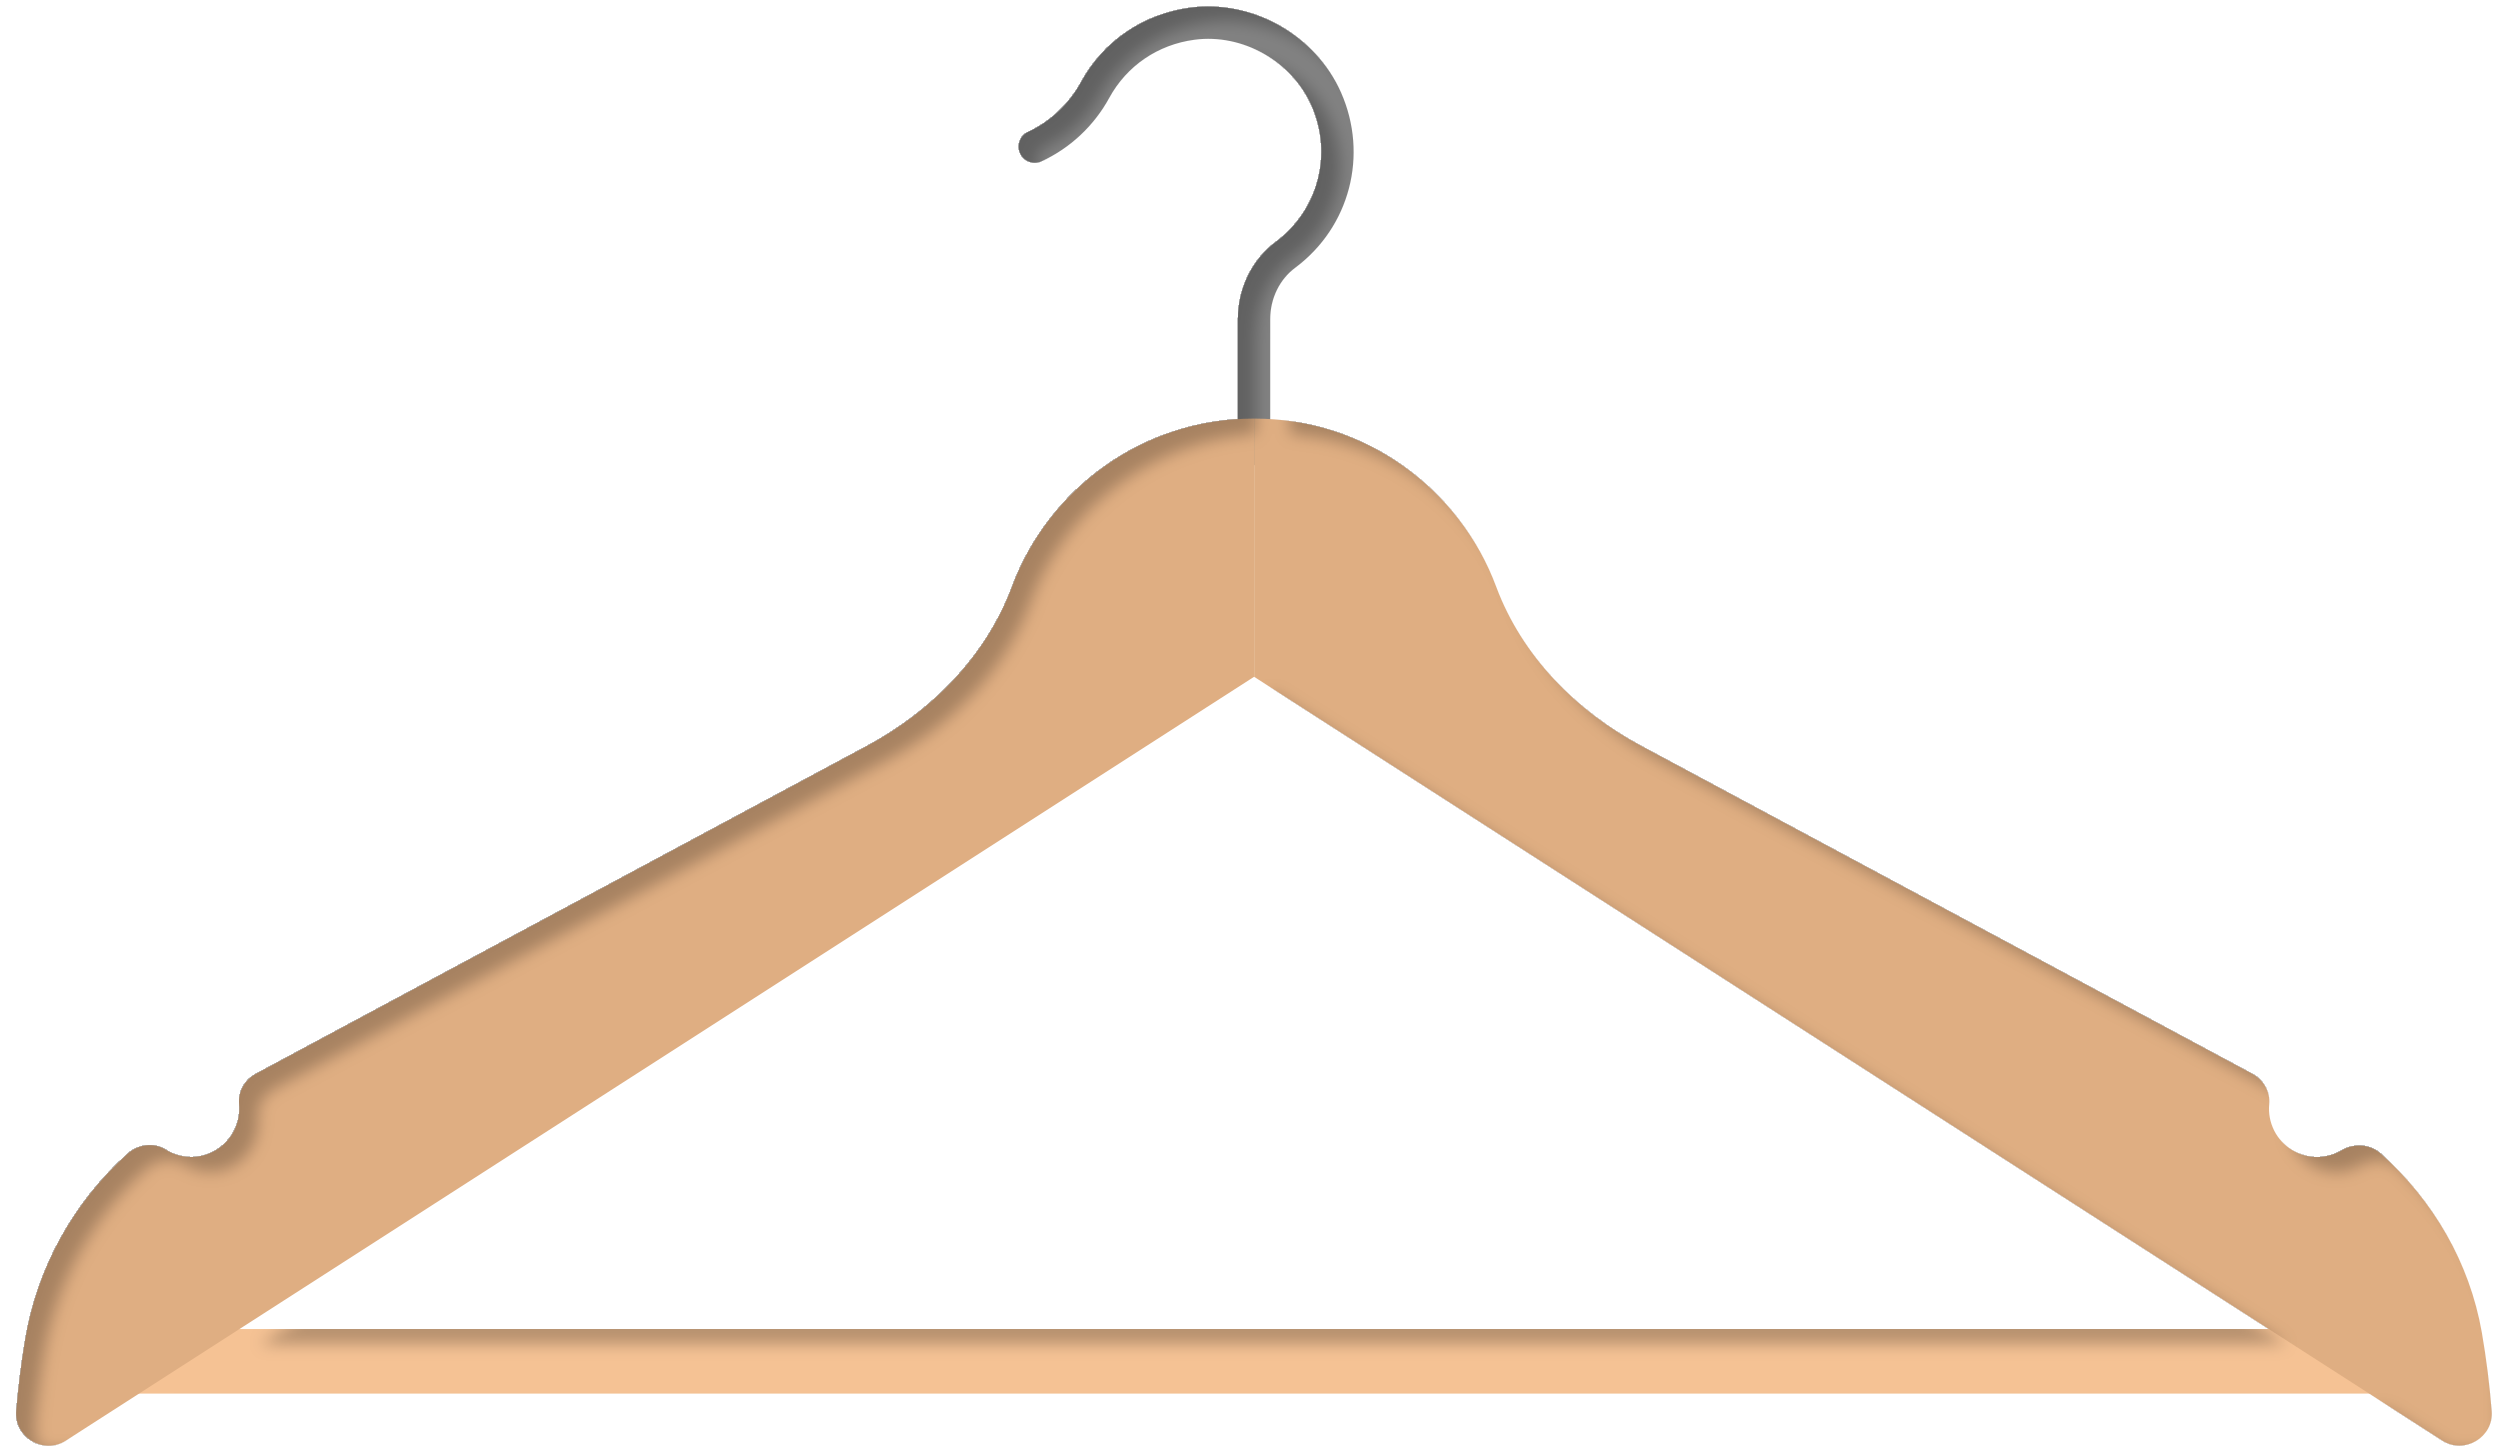
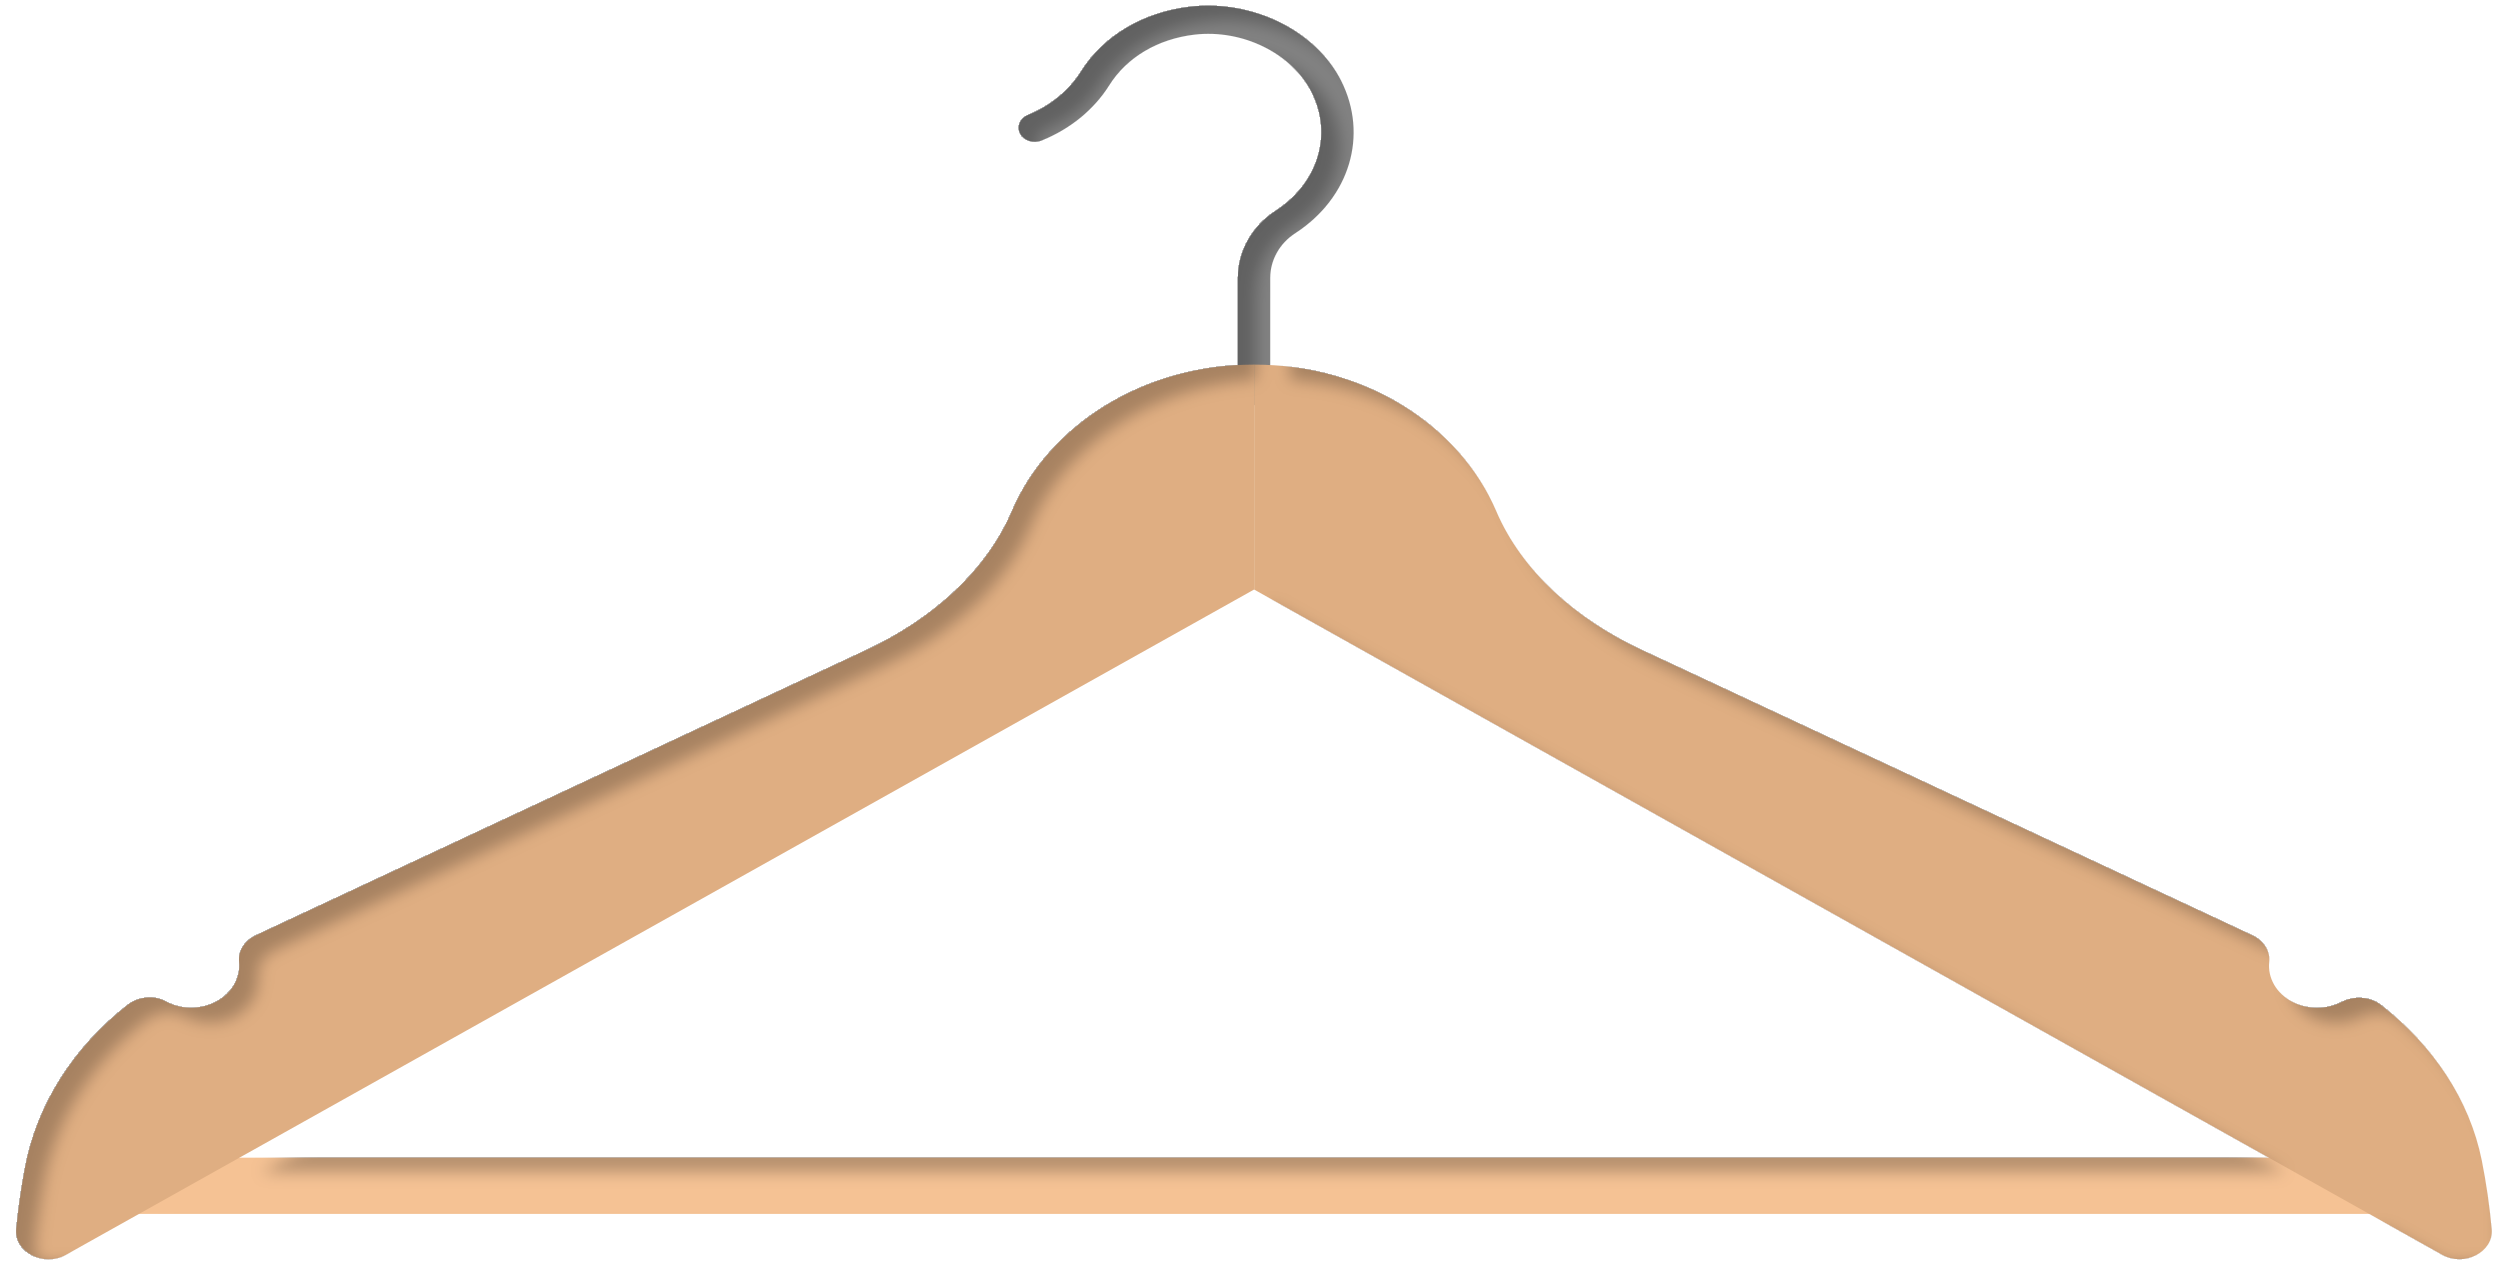
- <svg xmlns="http://www.w3.org/2000/svg" width="655" height="380" viewBox="0 0 655 380" fill="none">
+ <svg xmlns="http://www.w3.org/2000/svg" width="655" height="331" viewBox="0 0 655 331" fill="none">
  <g filter="url(#filter0_i_449389_1218)">
-     <path d="M325.589 120.624C324.824 119.859 324.351 118.801 324.346 117.635L324.345 83.553C324.345 75.541 328.058 67.989 334.288 63.361C345.404 55.079 349.254 40.419 343.646 27.694C338.462 16.029 325.583 8.746 312.979 10.408C303.358 11.681 295.22 17.224 290.634 25.613C286.646 32.938 280.343 38.845 272.893 42.254C270.765 43.222 268.265 42.29 267.291 40.167C266.322 38.039 267.255 35.527 269.384 34.558C275.094 31.945 280.135 27.216 283.214 21.565C289.097 10.779 299.543 3.658 311.866 2.025C328.124 -0.122 344.734 9.23 351.371 24.297C358.575 40.651 353.631 59.504 339.334 70.152C335.244 73.19 332.799 78.206 332.799 83.552L332.799 117.633C332.799 119.965 330.904 121.86 328.572 121.86C327.4 121.862 326.348 121.384 325.589 120.624Z" fill="#828282" />
-     <path d="M29.618 348.21V365.122H627.528V348.21H29.618Z" fill="#F5C294" />
-     <path d="M265.156 153.719C258.393 171.89 244.175 186.313 227.086 195.484L67.063 281.341C64.15 282.901 62.352 286.028 62.656 289.311C63.098 294.071 60.826 298.878 56.42 301.431C52.222 303.87 47.223 303.607 43.385 301.203C40.234 299.236 36.15 299.84 33.388 302.328C19.324 315.004 9.71 332.128 6.565 351.202C5.561 357.289 4.807 363.412 4.269 369.547C3.653 376.548 11.397 381.218 17.304 377.415L328.567 177.32L328.567 109.67C299.514 109.676 274.735 127.997 265.156 153.719Z" fill="#DFAE82" />
-     <path d="M652.816 369.678C652.26 362.784 651.429 355.914 650.233 349.085C647.04 330.801 637.491 314.519 623.876 302.351C620.982 299.768 616.851 299.451 613.502 301.413C609.669 303.655 604.779 303.822 600.683 301.401C596.33 298.83 594.1 294.064 594.531 289.352C594.835 286.058 593.048 282.918 590.136 281.358L430.059 195.472C412.976 186.306 398.758 171.884 391.995 153.713C382.416 127.99 357.638 109.67 328.579 109.67L328.579 177.319L639.8 377.386C645.647 381.153 653.378 376.614 652.816 369.678Z" fill="#DFAE82" />
+     <path d="M325.589 105.07C324.824 104.404 324.351 103.482 324.346 102.466L324.345 72.779C324.345 65.8 328.058 59.222 334.288 55.191C345.404 47.977 349.254 35.207 343.646 24.123C338.462 13.962 325.583 7.618 312.979 9.066C303.358 10.175 295.22 15.003 290.634 22.311C286.646 28.69 280.343 33.836 272.893 36.805C270.765 37.649 268.265 36.837 267.291 34.988C266.322 33.134 267.255 30.946 269.384 30.102C275.094 27.826 280.135 23.706 283.214 18.784C289.097 9.389 299.543 3.186 311.866 1.764C328.124 -0.106 344.734 8.04 351.371 21.164C358.575 35.409 353.631 51.831 339.334 61.106C335.244 63.752 332.799 68.121 332.799 72.778L332.799 102.464C332.799 104.496 330.904 106.146 328.572 106.146C327.4 106.148 326.348 105.732 325.589 105.07Z" fill="#828282" />
+     <path d="M29.618 303.31V318.041H627.528V303.31H29.618Z" fill="#F5C294" />
+     <path d="M265.156 133.897C258.393 149.726 244.175 162.288 227.086 170.277L67.063 245.062C64.15 246.422 62.352 249.145 62.656 252.005C63.098 256.151 60.826 260.339 56.42 262.562C52.222 264.687 47.223 264.458 43.385 262.364C40.234 260.65 36.15 261.176 33.388 263.343C19.324 274.385 9.71 289.301 6.565 305.915C5.561 311.217 4.807 316.551 4.269 321.894C3.653 327.993 11.397 332.061 17.304 328.749L328.567 154.455L328.567 95.528C299.514 95.533 274.735 111.492 265.156 133.897Z" fill="#DFAE82" />
+     <path d="M652.816 322.009C652.26 316.004 651.429 310.019 650.233 304.071C647.04 288.145 637.491 273.962 623.876 263.364C620.982 261.114 616.851 260.838 613.502 262.546C609.669 264.499 604.779 264.645 600.683 262.536C596.33 260.296 594.1 256.145 594.531 252.041C594.835 249.171 593.048 246.437 590.136 245.078L430.059 170.267C412.976 162.282 398.758 149.72 391.995 133.892C382.416 111.486 357.638 95.528 328.579 95.528L328.579 154.454L639.8 328.723C645.647 332.004 653.378 328.051 652.816 322.009Z" fill="#DFAE82" />
  </g>
  <defs>
-     <filter id="filter0_i_449389_1218" x="0" y="0" width="659" height="384" filterUnits="userSpaceOnUse" color-interpolation-filters="sRGB">
+     <filter id="filter0_i_449389_1218" x="0" y="0" width="659" height="335" filterUnits="userSpaceOnUse" color-interpolation-filters="sRGB">
      <feFlood flood-opacity="0" result="BackgroundImageFix" />
      <feBlend mode="normal" in="SourceGraphic" in2="BackgroundImageFix" result="shape" />
      <feColorMatrix in="SourceAlpha" type="matrix" values="0 0 0 0 0 0 0 0 0 0 0 0 0 0 0 0 0 0 127 0" result="hardAlpha" />
      <feOffset dx="5" dy="4" />
      <feGaussianBlur stdDeviation="2" />
      <feComposite in2="hardAlpha" operator="arithmetic" k2="-1" k3="1" />
      <feColorMatrix type="matrix" values="0 0 0 0 0 0 0 0 0 0 0 0 0 0 0 0 0 0 0.25 0" />
      <feBlend mode="normal" in2="shape" result="effect1_innerShadow_449389_1218" />
    </filter>
  </defs>
</svg>
